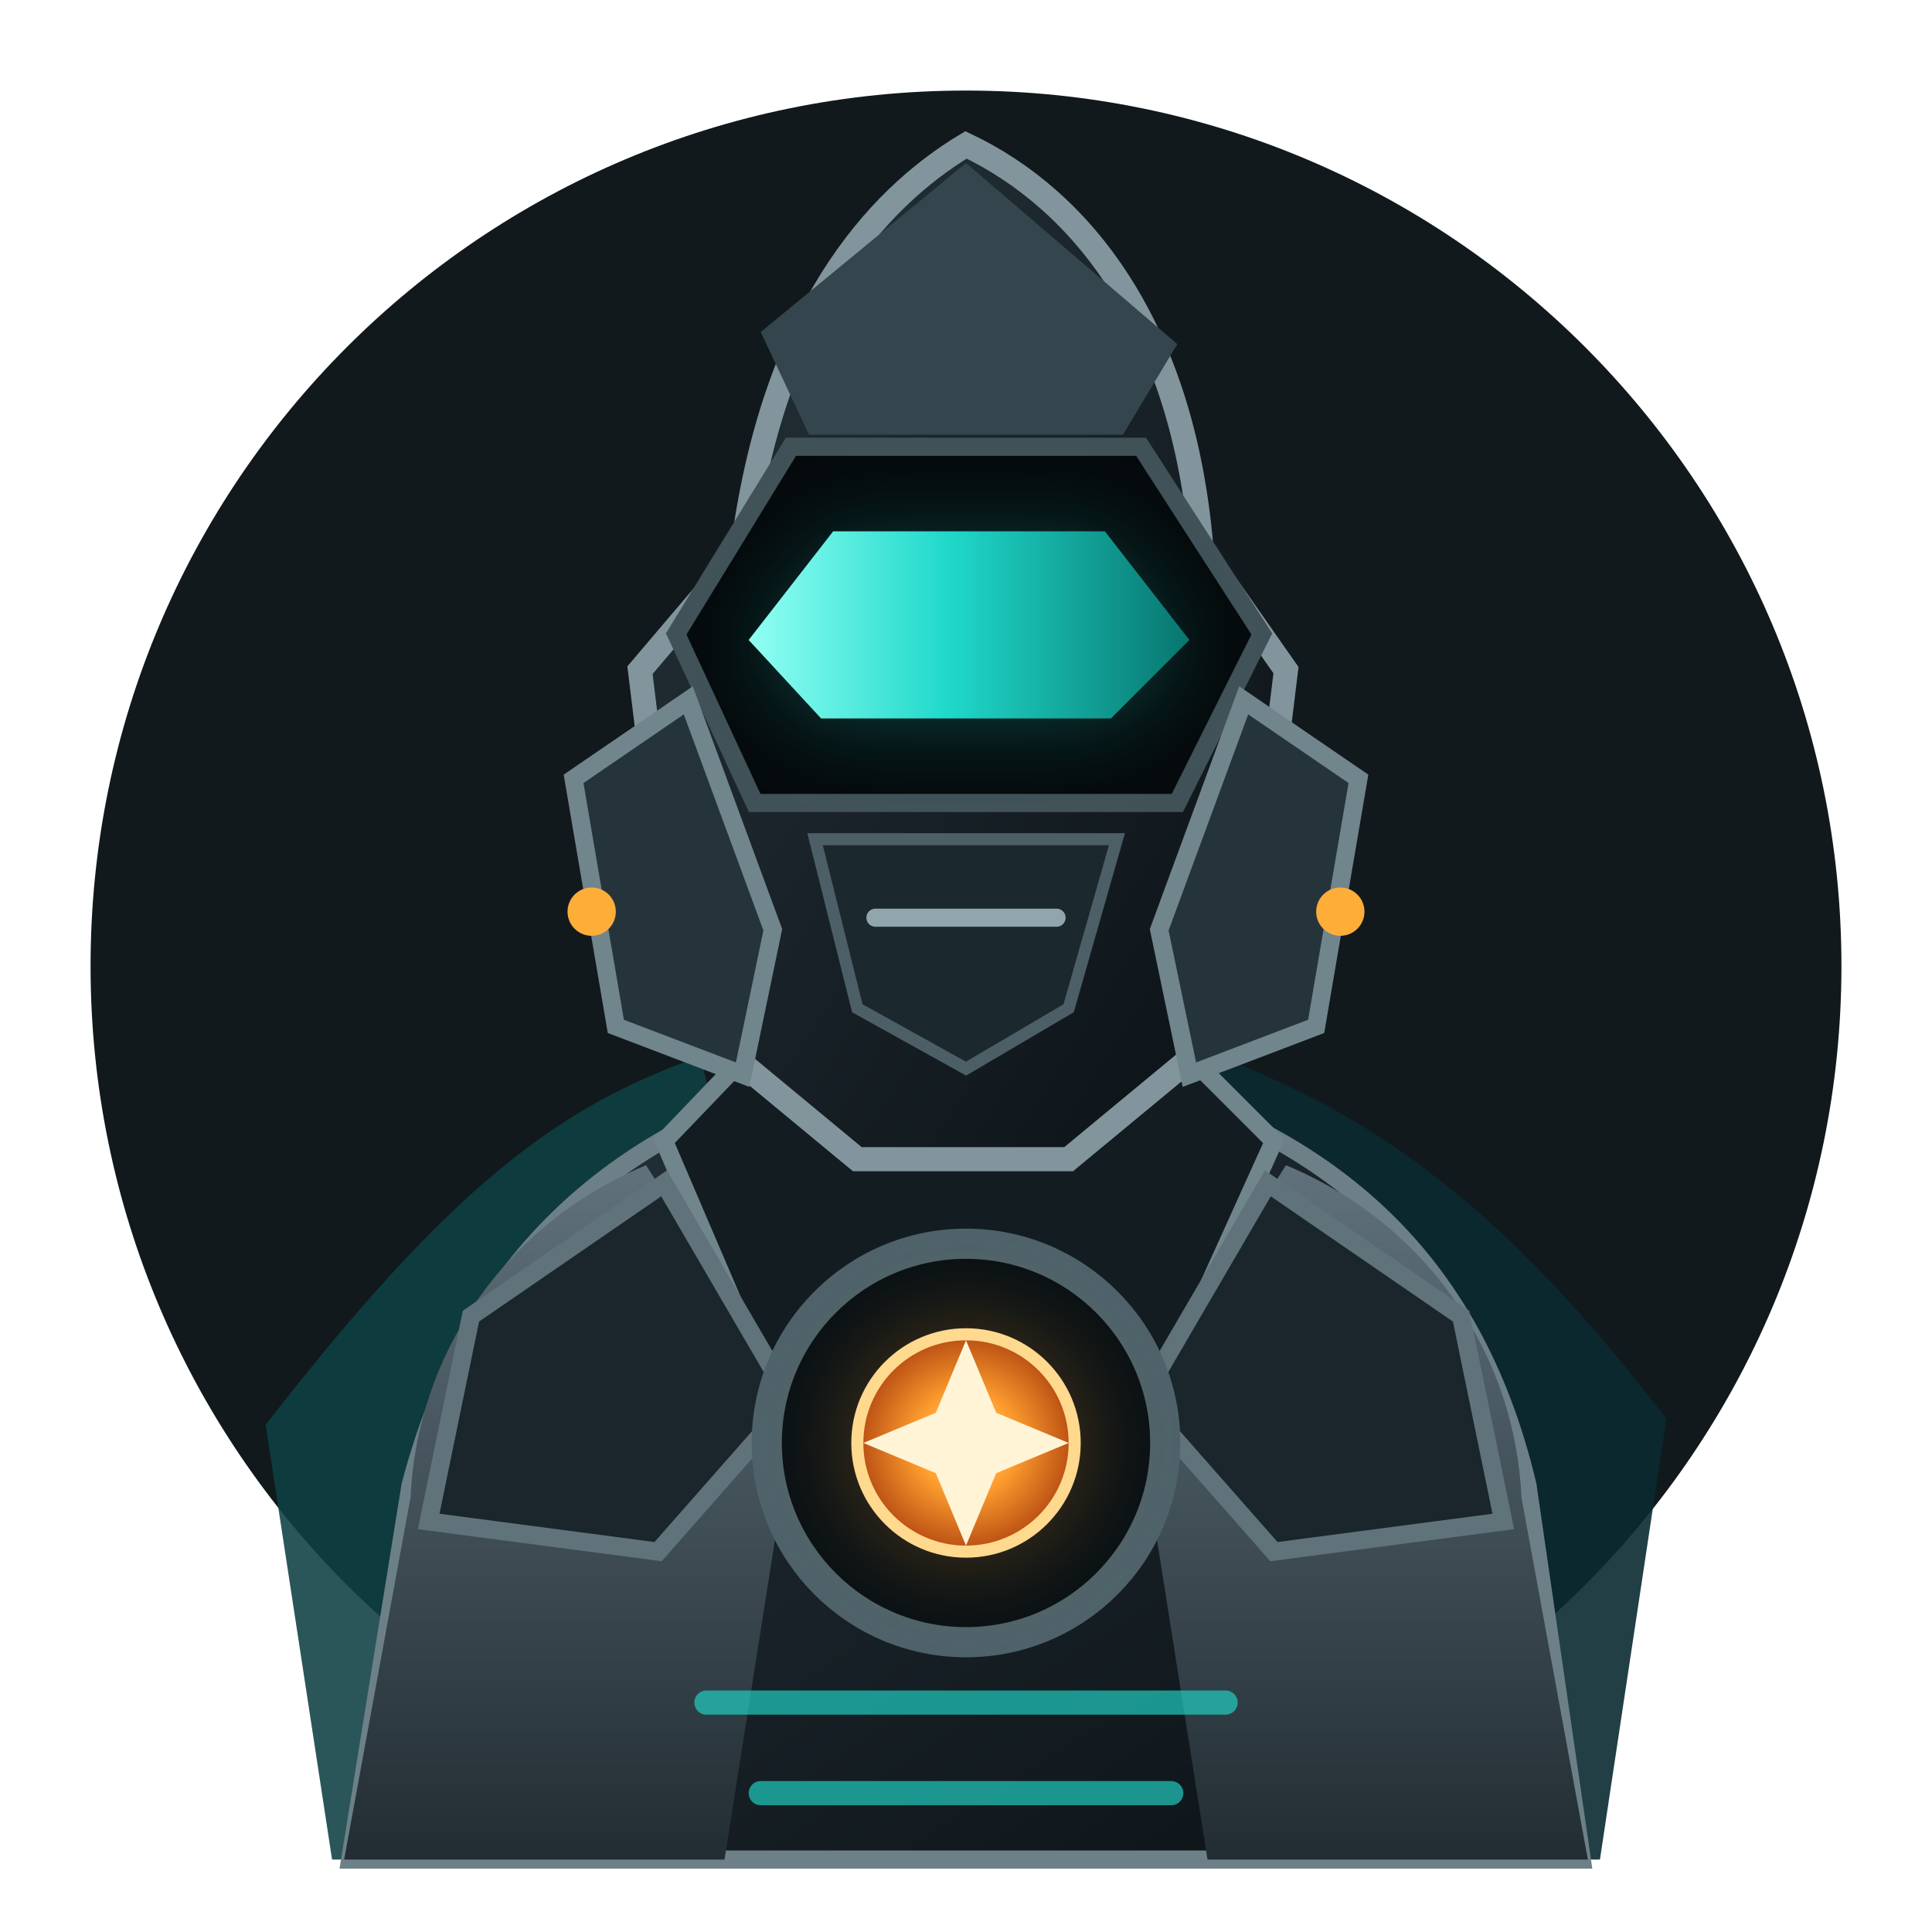
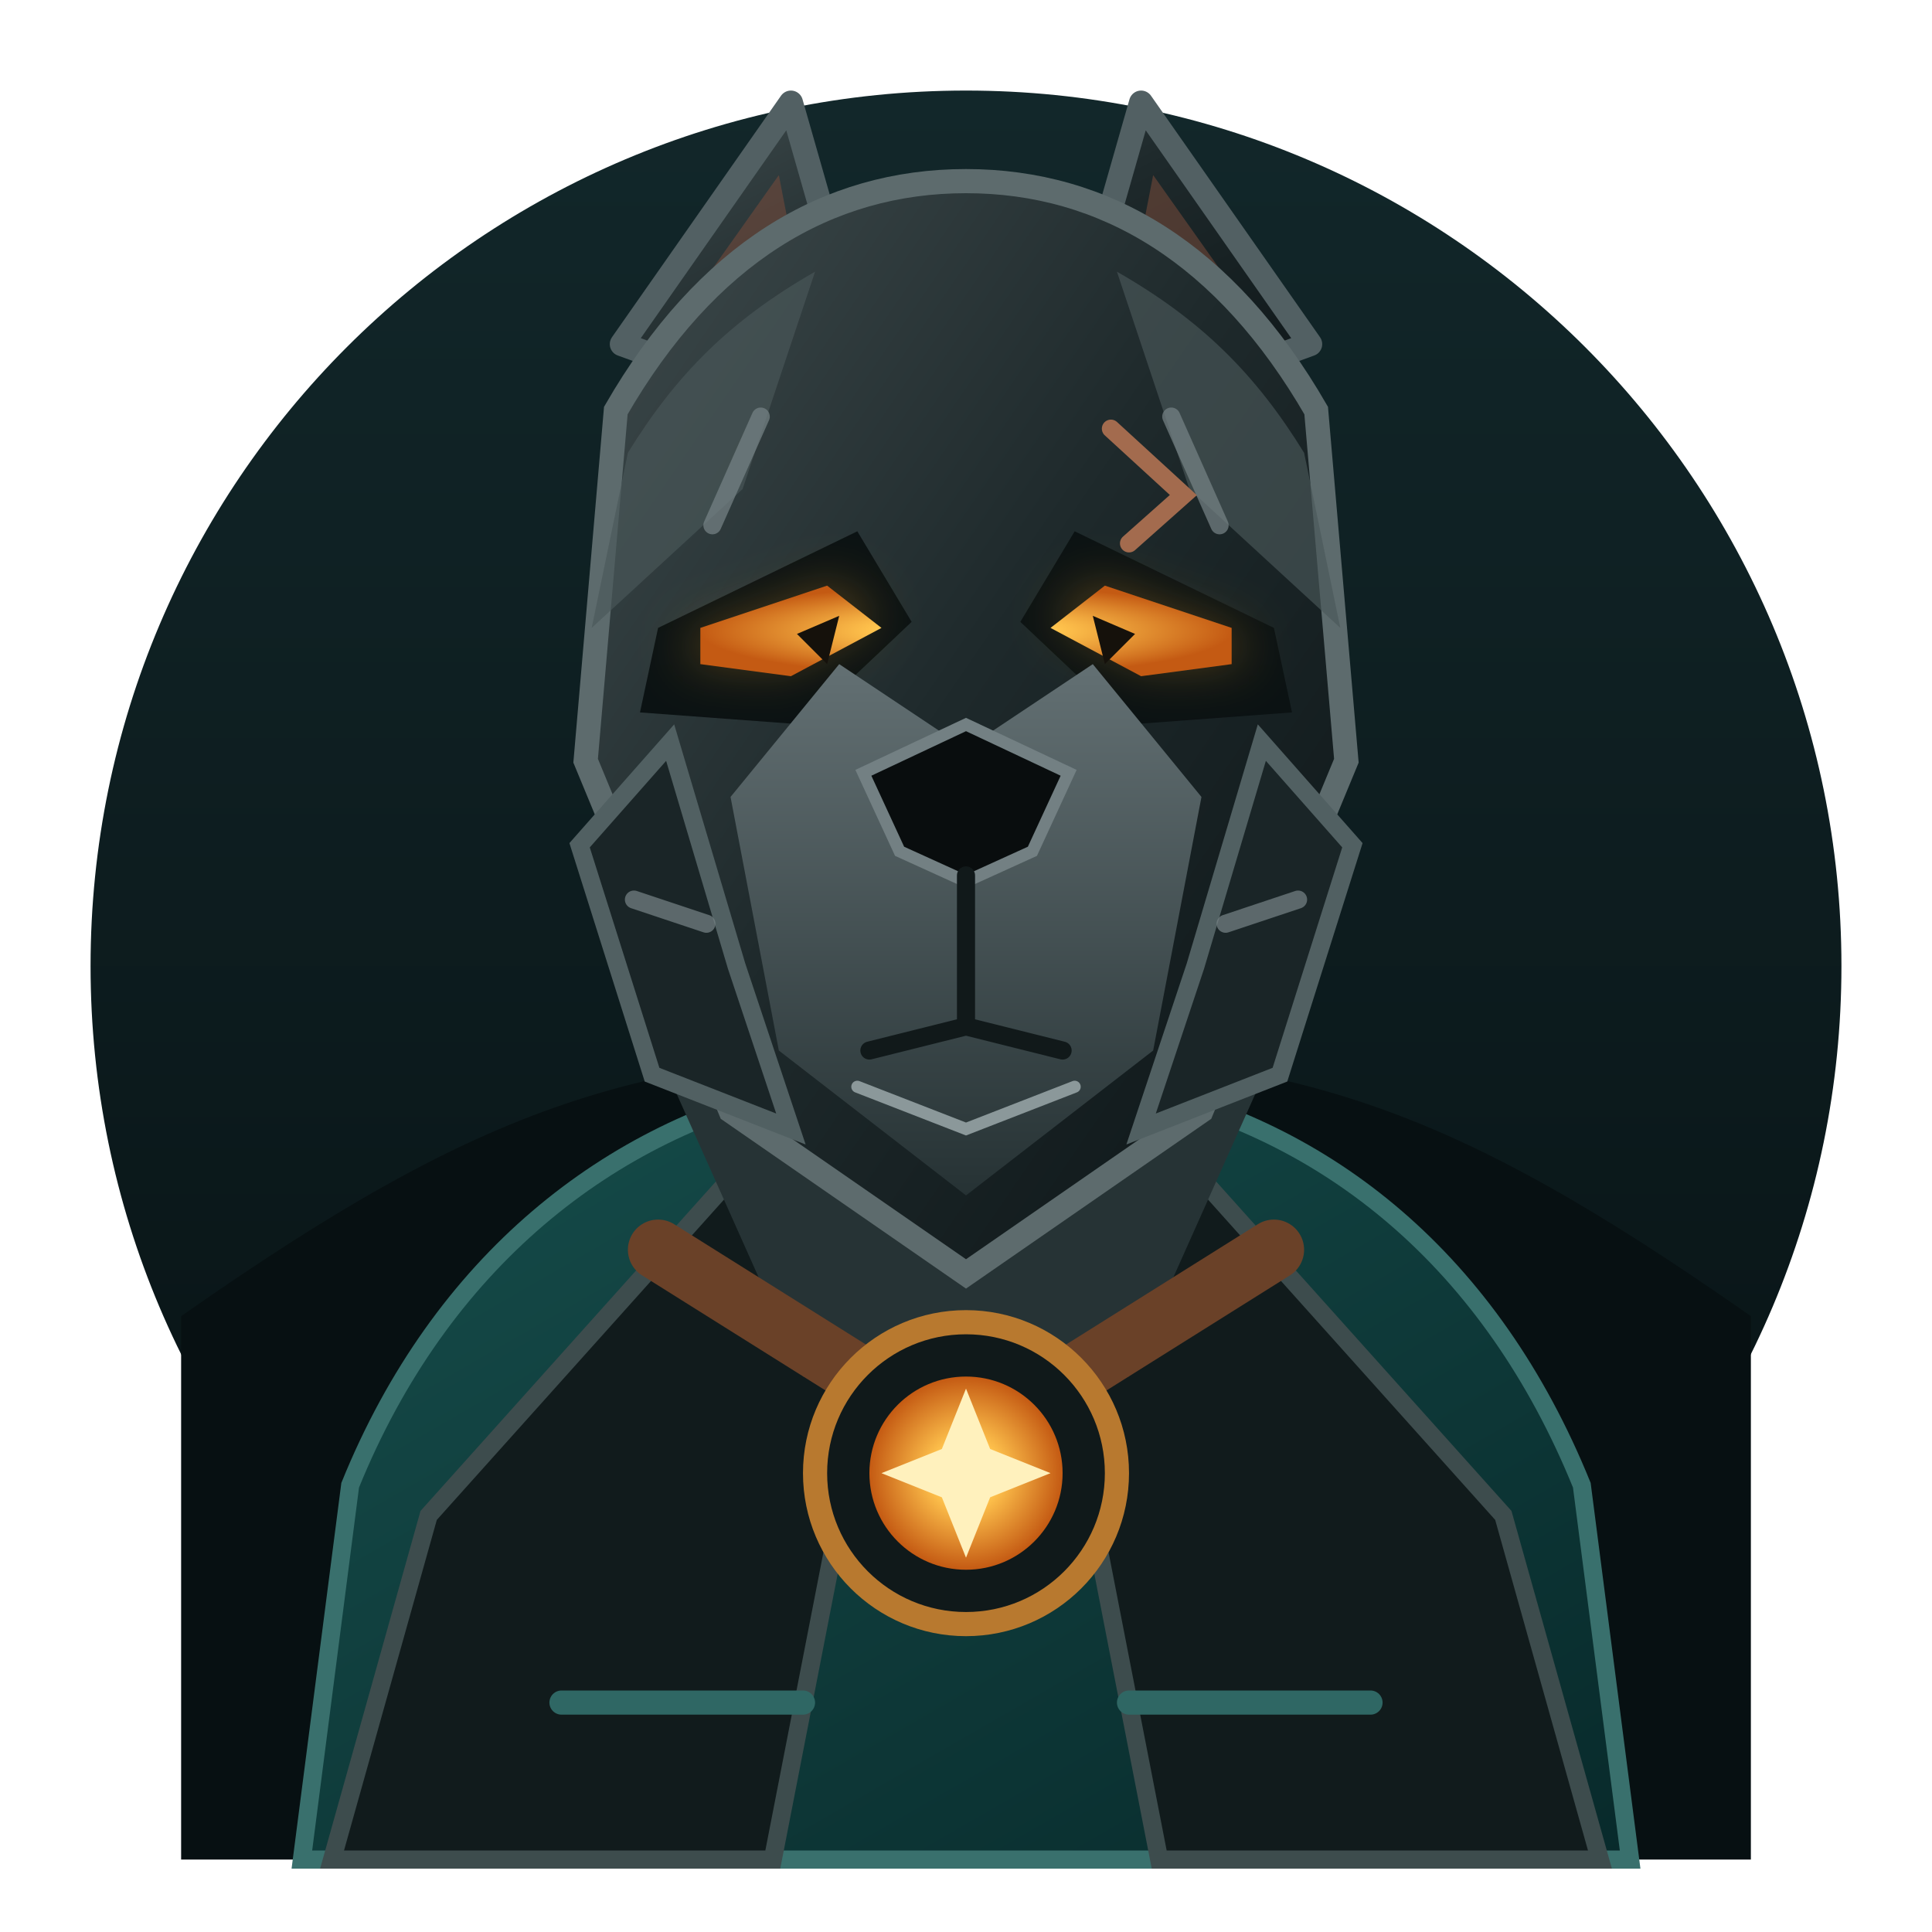
<svg xmlns="http://www.w3.org/2000/svg" viewBox="0 0 320 320" role="img" aria-labelledby="title desc">
  <defs>
-     <linearGradient id="armor" x1="0" y1="0" x2="1" y2="1">
-       <stop stop-color="#26333b" />
-       <stop offset="1" stop-color="#0b1115" />
+     <linearGradient id="night" x1="0" y1="0" x2="0" y2="1">
+       <stop stop-color="#12272a" />
+       <stop offset="1" stop-color="#071012" />
    </linearGradient>
-     <linearGradient id="metal" x1="0" y1="0" x2="0" y2="1">
-       <stop stop-color="#60717b" />
-       <stop offset="1" stop-color="#222d33" />
+     <linearGradient id="fur" x1="0" y1="0" x2="1" y2="1">
+       <stop stop-color="#3f4b4d" />
+       <stop offset=".48" stop-color="#1e292b" />
+       <stop offset="1" stop-color="#0c1416" />
    </linearGradient>
-     <linearGradient id="visor" x1="0" y1="0" x2="1" y2="0">
-       <stop stop-color="#91fff3" />
-       <stop offset=".45" stop-color="#20d9cb" />
-       <stop offset="1" stop-color="#08766f" />
+     <linearGradient id="muzzle" x1="0" y1="0" x2="0" y2="1">
+       <stop stop-color="#637073" />
+       <stop offset="1" stop-color="#263234" />
    </linearGradient>
-     <radialGradient id="core">
-       <stop stop-color="#ffd37a" />
-       <stop offset=".45" stop-color="#ff9f2f" />
-       <stop offset="1" stop-color="#b74c12" />
+     <linearGradient id="cloak" x1="0" y1="0" x2="1" y2="1">
+       <stop stop-color="#164d4b" />
+       <stop offset="1" stop-color="#082a2b" />
+     </linearGradient>
+     <radialGradient id="amber">
+       <stop stop-color="#fff0a8" />
+       <stop offset=".35" stop-color="#ffc34d" />
+       <stop offset="1" stop-color="#c45a13" />
    </radialGradient>
-     <filter id="glow" x="-80%" y="-80%" width="260%" height="260%">
-       <feGaussianBlur stdDeviation="7" />
+     <filter id="eyeGlow" x="-100%" y="-100%" width="300%" height="300%">
+       <feGaussianBlur stdDeviation="4" />
    </filter>
  </defs>
-   <circle cx="160" cy="160" r="145" fill="#071014" opacity=".96" />
-   <path d="M44 236C75 196 93 183 116 175l33 133H55z" fill="#0e3f43" opacity=".88" />
-   <path d="M276 235c-29-38-51-51-74-60l-31 133h94z" fill="#092a30" opacity=".9" />
-   <path d="M68 246c10-38 34-59 71-69h42c39 10 63 31 72 69l9 62H58z" fill="url(#armor)" stroke="#6d8088" stroke-width="3" />
-   <path d="M68 248c1-23 15-45 39-55l25 39-12 76H57zM252 248c-1-23-15-45-39-55l-25 39 12 76h63z" fill="url(#metal)" />
-   <path d="M110 189l23-24h54l24 24-19 42h-64z" fill="#121c21" stroke="#71858d" stroke-width="3" />
-   <path d="M123 91c5-39 22-58 37-67 19 9 36 30 39 67l14 20-7 57-29 24h-35l-29-24-7-57z" fill="url(#armor)" stroke="#82959d" stroke-width="4" />
-   <path d="M126 55l34-28 35 30-9 15h-52z" fill="#34454d" />
-   <path d="M112 105l19-31h58l20 31-14 28h-70z" fill="#05090b" stroke="#415158" stroke-width="3" />
-   <path d="M125 108l13-19h45l13 19-12 12h-48z" fill="#18d4c6" opacity=".25" filter="url(#glow)" />
-   <path d="M124 106l14-18h45l14 18-13 13h-48z" fill="url(#visor)" />
-   <path d="M135 139h50l-8 28-17 10-18-10z" fill="#1b282e" stroke="#4c5f67" stroke-width="2" />
-   <path d="M145 152h30" stroke="#91a5ad" stroke-width="3" stroke-linecap="round" />
-   <path d="M114 116l-19 13 7 41 21 8 5-24zM206 116l19 13-7 41-21 8-5-24z" fill="#25343b" stroke="#71858d" stroke-width="3" />
-   <path d="M78 218l32-22 21 36-22 25-38-5zM242 218l-32-22-21 36 22 25 38-5z" fill="#1a262c" stroke="#60737b" stroke-width="3" />
-   <circle cx="160" cy="239" r="33" fill="#081014" stroke="#4e626a" stroke-width="5" />
-   <circle cx="160" cy="239" r="21" fill="#ff9f2f" opacity=".22" filter="url(#glow)" />
-   <circle cx="160" cy="239" r="18" fill="url(#core)" stroke="#ffd98e" stroke-width="2" />
-   <path d="M160 222l5 12 12 5-12 5-5 12-5-12-12-5 12-5z" fill="#fff5d6" />
-   <path d="M117 282h86M126 297h68" stroke="#20d9cb" stroke-width="4" stroke-linecap="round" opacity=".65" />
-   <circle cx="98" cy="151" r="4" fill="#ffad39" />
-   <circle cx="222" cy="151" r="4" fill="#ffad39" />
+   <circle cx="160" cy="160" r="145" fill="url(#night)" />
+   <path d="M30 218C80 183 106 174 160 174s80 9 130 44v90H30z" fill="#071012" />
+   <path d="M58 246c15-37 43-59 75-66h54c33 7 60 29 75 66l8 62H50z" fill="url(#cloak)" stroke="#39706d" stroke-width="3" />
+   <path d="M71 251l52-58 20 38-15 77H55zM249 251l-52-58-20 38 15 77h73z" fill="#111b1c" stroke="#3d4c4d" stroke-width="3" />
+   <path d="M112 181l17-35h62l17 35-21 47h-54z" fill="#263335" />
+   <path d="M103 57L131 17l16 56zM217 57l-28-40-16 56z" fill="url(#fur)" stroke="#526063" stroke-width="4" stroke-linejoin="round" />
+   <path d="M112 53l17-24 7 36zM208 53l-17-24-7 36z" fill="#784b3b" opacity=".55" />
+   <path d="M102 68c15-26 35-38 58-38s43 12 58 38l5 58-24 58-39 27-39-27-24-58z" fill="url(#fur)" stroke="#5d6b6d" stroke-width="4" />
+   <path d="M104 75c8-13 17-22 31-30l-12 36-25 23zM216 75c-8-13-17-22-31-30l12 36 25 23z" fill="#4a5759" opacity=".65" />
+   <path d="M109 104l33-16 9 15-18 17-27-2zM211 104l-33-16-9 15 18 17 27-2z" fill="#0b1213" />
+   <path d="M114 105l25-9 7 7-16 8-16-1zM206 105l-25-9-7 7 16 8 16-1z" fill="#f2a52b" opacity=".28" filter="url(#eyeGlow)" />
+   <path d="M116 104l21-7 9 7-15 8-15-2zM204 104l-21-7-9 7 15 8 15-2z" fill="url(#amber)" />
+   <path d="M132 105l7-3-2 8zM188 105l-7-3 2 8z" fill="#15110b" />
+   <path d="M121 132l18-22 21 14 21-14 18 22-8 42-31 24-31-24z" fill="url(#muzzle)" />
+   <path d="M143 128l17-8 17 8-6 13-11 5-11-5z" fill="#090d0e" stroke="#738083" stroke-width="2" />
+   <path d="M160 145v25M160 170l-16 4M160 170l16 4" fill="none" stroke="#11191a" stroke-width="3" stroke-linecap="round" />
+   <path d="M142 180l18 7 18-7" fill="none" stroke="#8b989a" stroke-width="2" stroke-linecap="round" />
+   <path d="M111 123l-15 17 12 38 23 9-9-27zM209 123l15 17-12 38-23 9 9-27z" fill="#1a2527" stroke="#516062" stroke-width="3" />
+   <path d="M126 69l-8 18M194 69l8 18M105 149l12 4M215 149l-12 4" stroke="#788587" stroke-width="3" stroke-linecap="round" opacity=".7" />
+   <path d="M184 71l12 11-9 8" fill="none" stroke="#a36b4e" stroke-width="3" stroke-linecap="round" />
+   <path d="M109 207l51 32 51-32" fill="none" stroke="#6a4128" stroke-width="10" stroke-linecap="round" />
+   <circle cx="160" cy="244" r="25" fill="#10191a" stroke="#b8792f" stroke-width="4" />
+   <circle cx="160" cy="244" r="16" fill="url(#amber)" />
+   <path d="M160 230l4 10 10 4-10 4-4 10-4-10-10-4 10-4z" fill="#fff1bd" />
+   <path d="M93 282h40M187 282h40" stroke="#2f6764" stroke-width="4" stroke-linecap="round" />
</svg>
